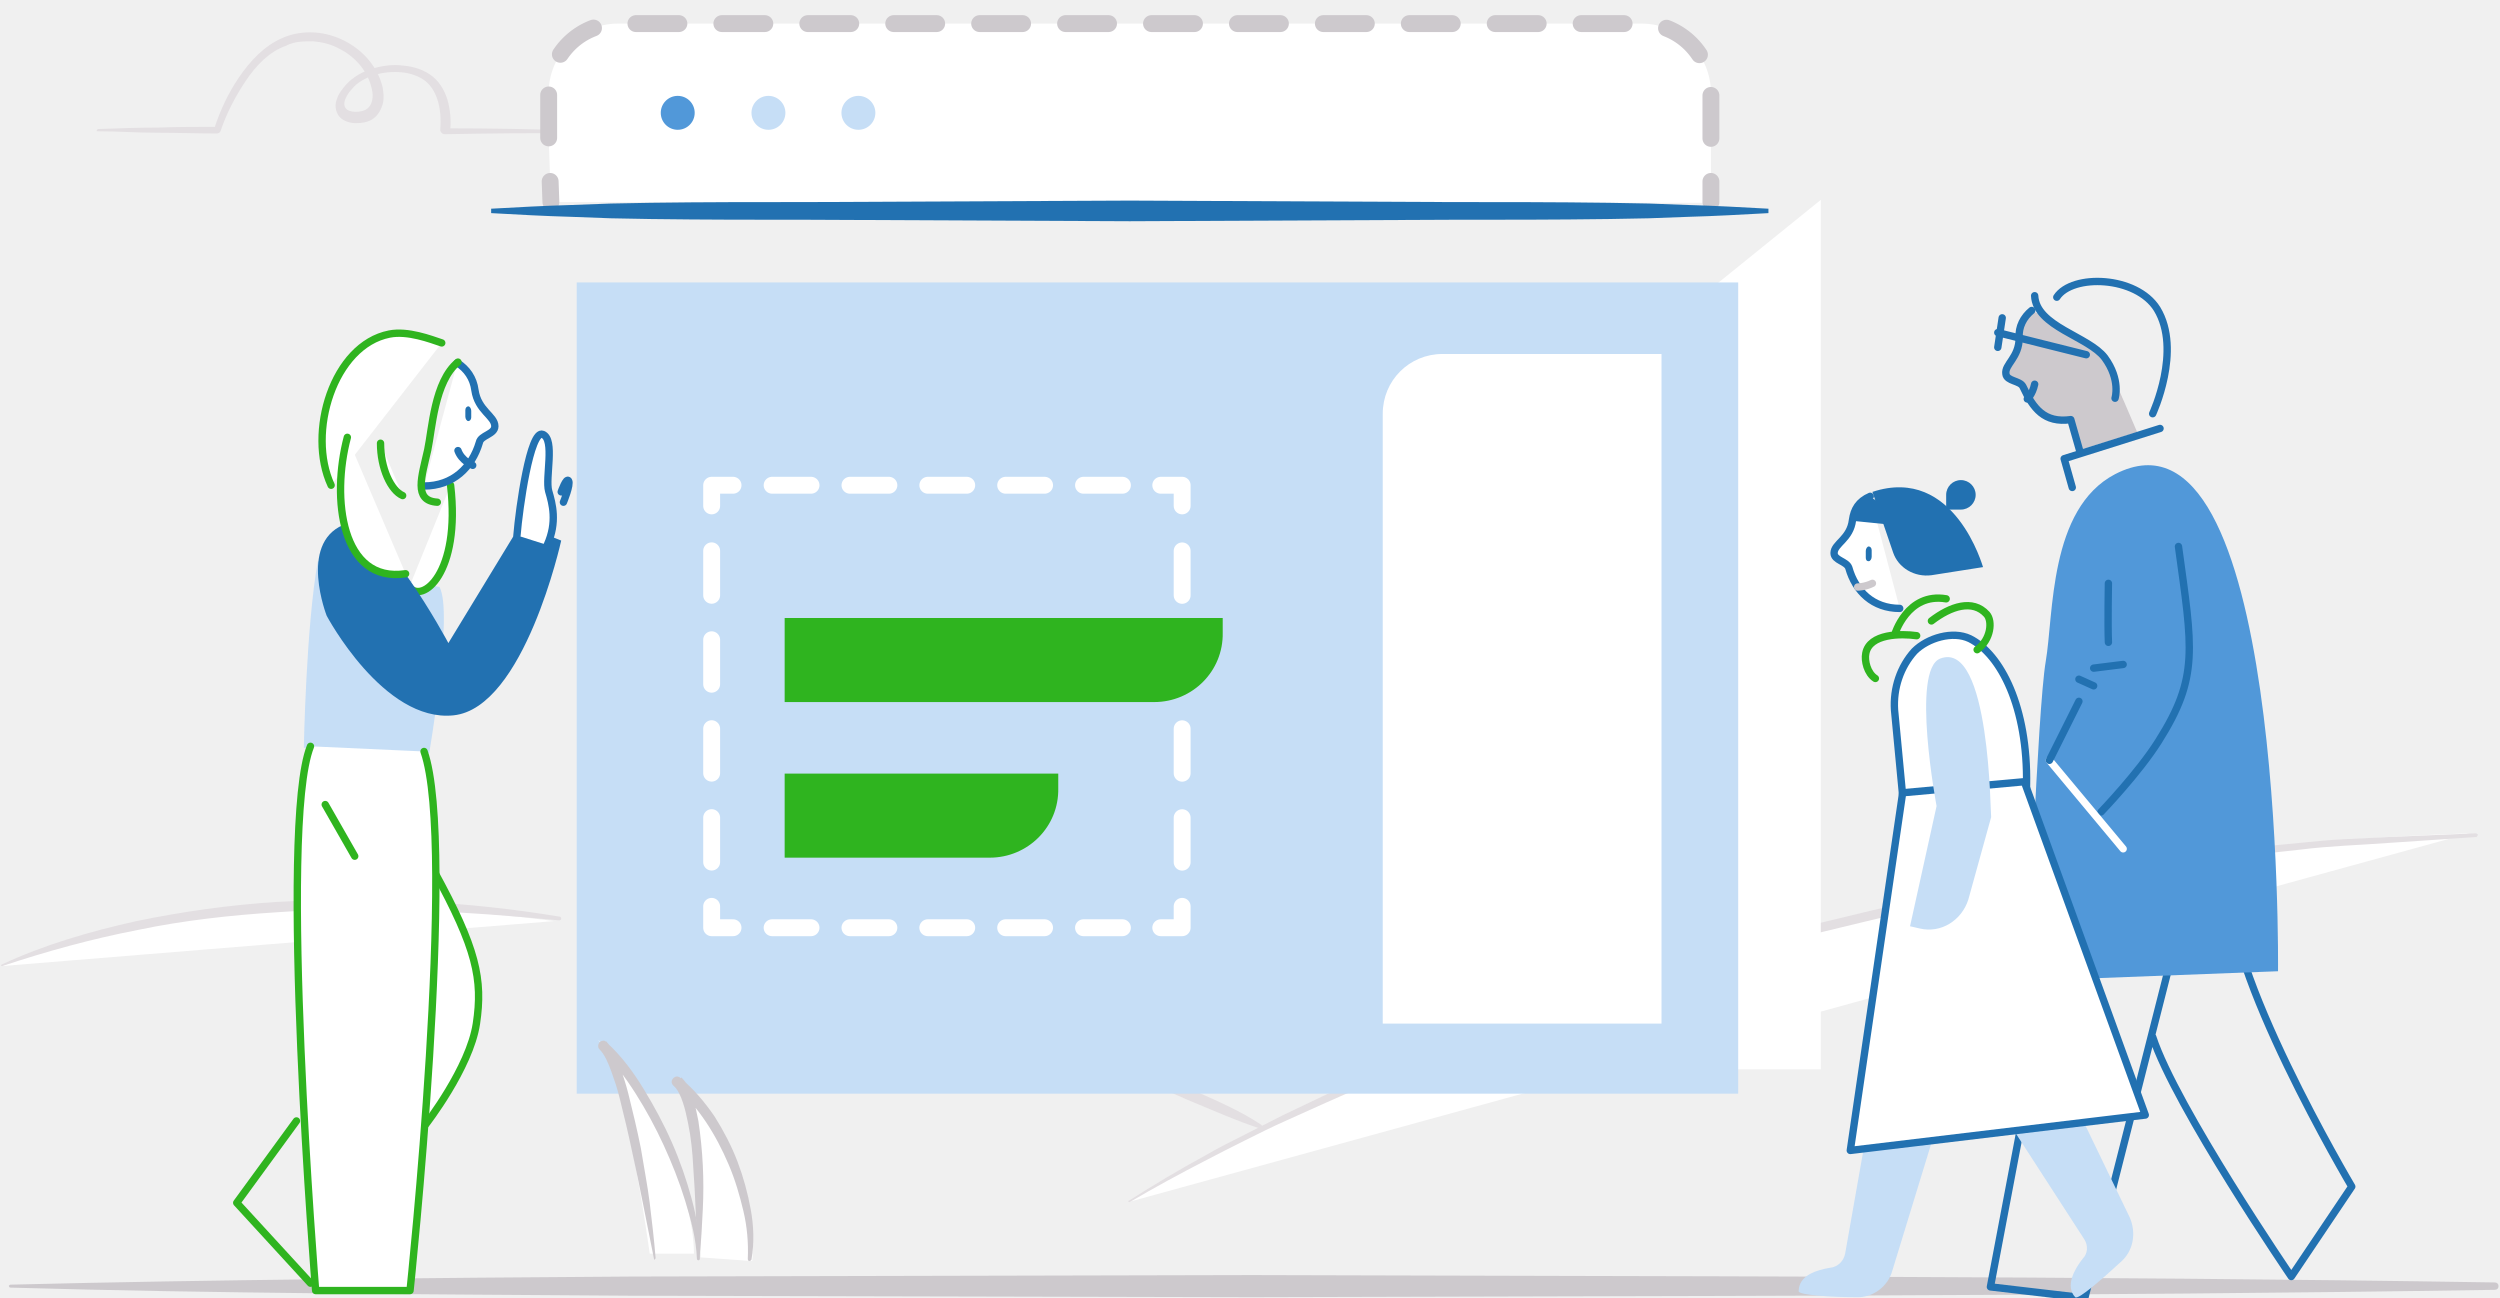
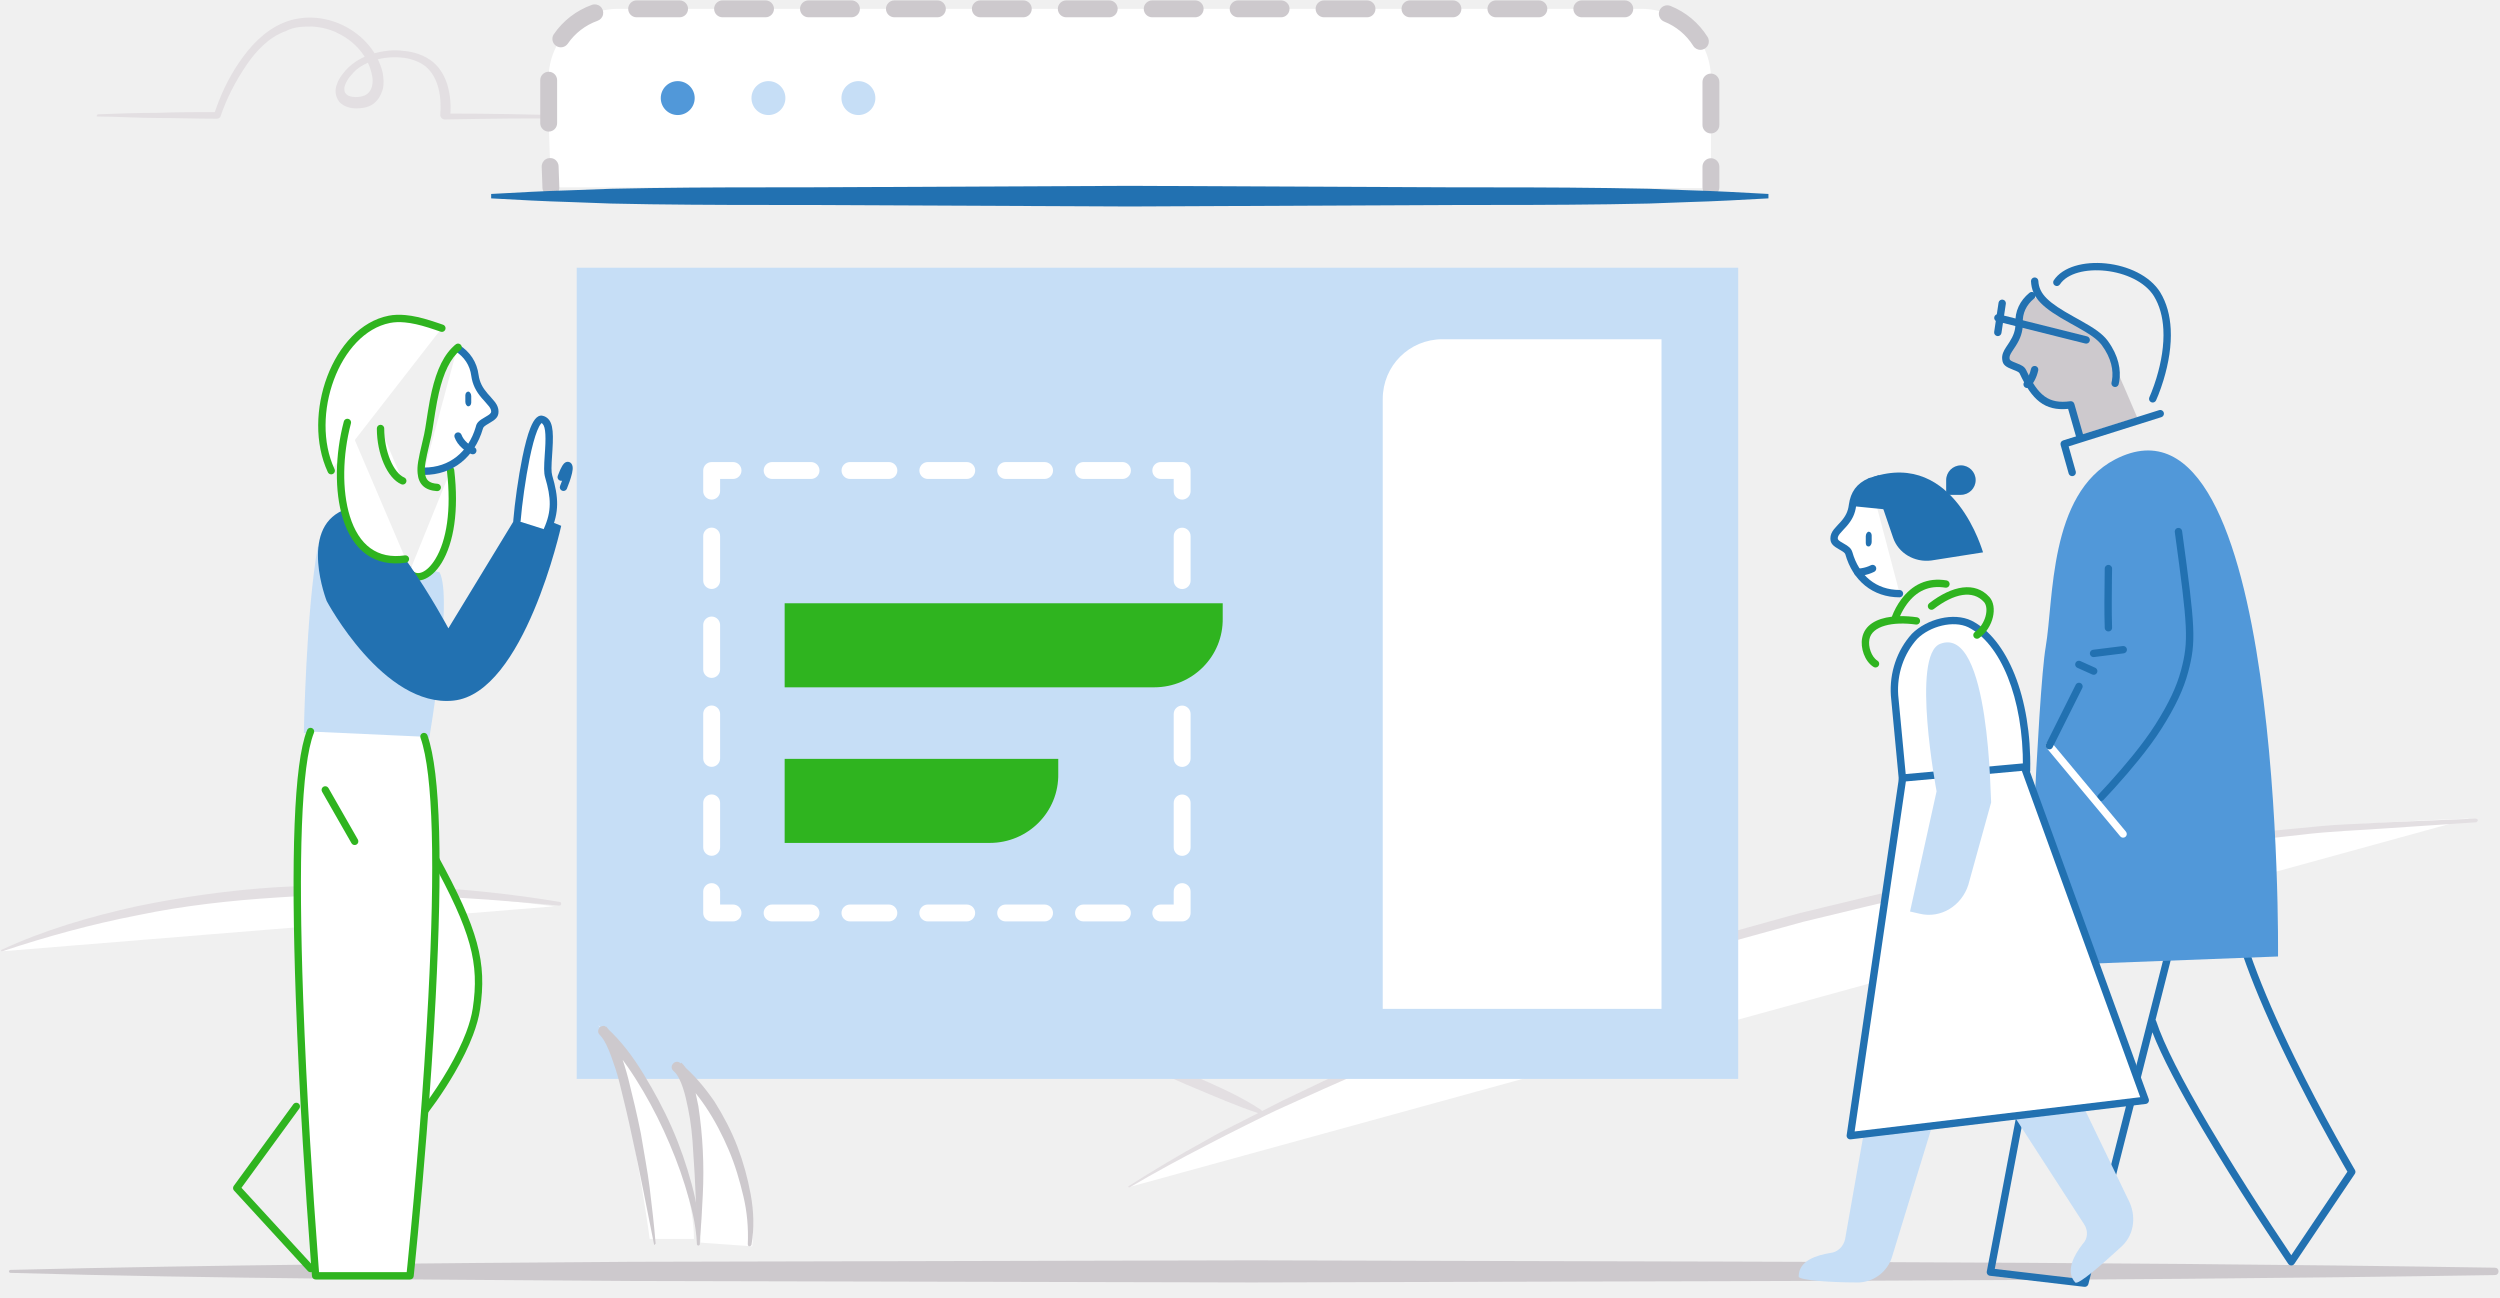
- <svg xmlns="http://www.w3.org/2000/svg" viewBox="0 0 339 176" enable-background="new 0 0 339 176">
-   <style>.c1{fill:#2271B1;}.c2{fill:#5198D9;}.c3{fill:#C6DEF6;}.c4{fill:#EFF3F7;}.c5{fill:#2FB41F;}.c6{fill:#64CA43;}.c7{fill:#CDC9CD;}.c8{fill:#E3DFE2;}.c9{fill:#FFF;}.c10{fill:none;}.c0{#000;}.s1{stroke-width:.999;stroke-linecap:round;stroke-linejoin:round;}.s2{stroke-width:2.29;stroke-linecap:round;stroke-linejoin:round;}.s3{stroke-dasharray:5.826,5.826;}.s4{stroke-dasharray:5.278,5.278;}.s5{stroke-dasharray:6.03,6.03;}.sc1{stroke:#2FB41F;}.sc2{stroke:#2271B1;}.sc3{stroke:#FFF;}.sc4{stroke:#CDC9CD;}</style>
-   <path class="c8" d="M13.3 17.5c2.7-.1 5.4-.2 8.1-.2 2.7-.1 5.4-.1 8.1-.1l-.5.4c.8-2.5 1.9-4.9 3.4-7.1 1.5-2.2 3.4-4.3 6-5.4 5.5-2.3 12.2 1.2 13.5 6.8.1.7.2 1.4 0 2.2-.2.7-.6 1.5-1.3 2-.7.5-1.6.6-2.3.6-.7 0-1.7-.2-2.3-.9-.6-.8-.6-1.7-.3-2.4.2-.7.7-1.3 1.2-1.9 1-1.1 2.3-1.8 3.6-2.2 1.4-.4 2.8-.6 4.2-.4 1.4.1 2.9.6 4 1.5s1.8 2.3 2.1 3.6c.3 1.3.4 2.7.2 4l-.5-.6c5.8 0 11.7.1 17.5.3.1 0 .2.1.2.2s-.1.2-.2.2c-6-.1-11.8 0-17.7.1-.3 0-.5-.2-.6-.5v-.1c.2-2.4-.2-5.1-2-6.6-.9-.7-2.1-1.1-3.3-1.2-1.2-.1-2.5 0-3.7.4-1.2.4-2.3 1-3 1.9-.4.4-.7.9-.9 1.4-.2.5-.1 1 .1 1.2.4.6 2.1.6 2.8.1.8-.5 1-1.7.7-2.8-.5-2.3-2.2-4.3-4.4-5.4-1.1-.6-2.3-.9-3.6-1-1.2 0-2.5 0-3.6.6-2.3.8-4.1 2.7-5.5 4.8-1.4 2.1-2.6 4.4-3.4 6.8-.1.2-.3.3-.5.3-2.7 0-5.4-.1-8.1-.1-2.7 0-5.4-.2-8.1-.2-.1 0-.1-.1-.1-.1.1-.1.1-.2.2-.2" />
-   <path class="c9" d="M153 163s71-46.3 181.8-50M153 145c10.6 4 17 7 17 7" />
-   <path class="c8" d="M153.1 162.8c3.3-2.1 6.8-4.2 10.3-6.1 1.7-1 3.5-1.9 5.3-2.8 1.8-.9 3.5-1.8 5.3-2.7 3.6-1.7 7.2-3.5 10.8-5 3.6-1.6 7.3-3.2 11-4.7l5.6-2.2c1.8-.7 3.7-1.4 5.6-2 3.8-1.3 7.5-2.8 11.3-3.9l11.4-3.6 11.5-3.2 2.9-.8 2.9-.7 5.8-1.4c3.9-.9 7.7-1.9 11.7-2.6l11.7-2.3c3.9-.7 7.9-1.2 11.8-1.8 7.9-1.3 15.8-1.9 23.8-2.7 2-.2 4-.4 6-.5l6-.3 11.9-.5c.1 0 .3.1.3.2s-.1.2-.2.3l-11.9.8c-4 .3-7.9.4-11.9.9-7.9.9-15.8 1.6-23.7 3-3.9.6-7.9 1.1-11.8 1.8l-11.7 2.3c-3.9.7-7.8 1.7-11.6 2.6l-5.8 1.4-2.9.7-2.9.8L230 131c-3.8 1.1-7.6 2.4-11.4 3.6-3.8 1.1-7.5 2.6-11.3 3.9-1.9.7-3.8 1.3-5.6 2l-5.5 2.2c-1.8.7-3.7 1.4-5.5 2.2l-5.5 2.3c-3.7 1.5-7.3 3.2-10.9 4.8-1.8.8-3.6 1.7-5.4 2.6-1.8.9-3.6 1.8-5.3 2.7-3.5 1.8-7 3.7-10.4 5.7h-.2c0-.1 0-.2.1-.2" />
-   <path class="c8" d="M153.2 145c1.6.3 3.1.8 4.7 1.3l4.5 1.8c2.9 1.3 5.9 2.6 8.6 4.4.1.1.2.2.1.4-.1.1-.2.1-.3.1-3.1-1-6-2.3-8.9-3.5-1.5-.6-2.9-1.3-4.4-1.9-1.5-.7-2.9-1.4-4.3-2.3-.1 0-.1-.1 0-.2-.1-.1-.1-.1 0-.1" />
-   <path class="c9" d="M.2 131c23-8.9 49.7-9.4 74.9-6.1" />
-   <path class="c8" d="M.2 130.8c5.8-2.7 12-4.5 18.3-5.9 6.3-1.3 12.7-2.2 19.1-2.6 12.8-.7 25.7-.1 38.3 2 .1 0 .2.1.2.3 0 .1-.1.2-.3.2-12.7-1.2-25.5-2-38.2-1.1-6.3.4-12.7 1.1-18.9 2.4-6.2 1.2-12.4 2.9-18.4 4.9-.1 0-.1 0-.2-.1.1 0 .1-.1.1-.1" />
-   <path class="c9" d="M77.3 147l-.2-125.9M246.9 27.1V145H101.1" />
-   <path class="c7" d="M1.4 174.2c28.1-.7 56.2-.9 84.2-1.1l84.2-.2c56.2.2 112.3.1 168.5 1 .3 0 .5.2.5.5s-.2.5-.5.5c-56.2.9-112.3.8-168.5 1l-84.2-.2c-28.1-.2-56.2-.3-84.2-1.1-.1 0-.2-.1-.2-.3 0 .1.1-.1.2-.1" />
-   <path class="c7" d="M281.8 61.1l-1.2-4.2c-3.6.5-5.1-1.4-6.4-4.5-.4-.9-2.1-.7-2.3-1.7-.2-1.3 1.9-2.2 1.8-4.9 0-1.5.3-3.4 1.7-3.7 0 0 6.8 2.8 10.2 6.3 1.5 4.1 2.4 6 2.4 6l1.8 4.2-8 2.5z" />
-   <path class="c9" d="M58.9 118.2c5.7 10.4 6.6 14.6 5.7 20.6-.9 6-6.9 13.7-6.9 13.7" />
-   <path class="s1 sc1 c10" d="M58.9 118.2c5.7 10.4 6.6 14.6 5.7 20.6-.9 6-6.9 13.7-6.9 13.7" />
-   <path class="c3" d="M43.1 76.1c-1.6 8.8-1.9 25.3-1.9 25.3l17 .7s3.3-19 1.4-22.5" />
-   <path class="c9" d="M61.1 65.8c1.4 12-3.9 16.1-5.6 13.8" />
-   <path class="s1 sc1 c10" d="M61.1 65.8c1.4 12-3.9 16.1-5.6 13.8" />
-   <path class="c9" d="M62 49.2c1.3.8 2.2 2.1 2.4 3.7.4 2.8 2.7 3.5 2.7 4.9 0 1.1-1.9 1.2-2.1 2.2-1 3.4-3.6 5.9-7.5 5.9" />
-   <path class="s1 sc2 c10" d="M62 49.2c1.3.8 2.2 2.1 2.4 3.7.4 2.8 2.7 3.5 2.7 4.9 0 1.1-1.9 1.2-2.1 2.2-1 3.4-3.6 5.9-7.5 5.9m4.6-4.8c.5 1.4 2 2 2 2" />
-   <path class="c1" d="M63.5 57.1c-.2 0-.4-.3-.4-.6v-.9c0-.3.2-.5.4-.5s.4.3.4.6v.9c0 .3-.2.5-.4.5m-17 14.1c4.7-2 14.3 16 14.3 16l9.8-16.1 5.5 2.2S71.1 96 61.5 97C52 98 44.3 83.5 44.3 83.5s-3.8-9.7 2.2-12.3" />
-   <path class="c9" d="M42.1 101.2c-4.4 11 .7 73.8.7 73.8h12.8s6.4-60.3 1.9-73.1" />
-   <path class="s1 sc1 c10" d="M42.1 101.2c-4.4 11 .7 73.8.7 73.8h12.8s6.4-60.3 1.9-73.1m4.6-52.8c-3.2 2.6-3.5 9.1-4.1 11.9-.8 3.6-2 6.9 1.3 7.1" />
-   <path class="c9" d="M44.9 65.8c-3.3-7.1.3-19 7.9-20.5 2.5-.5 5.6.7 7.1 1.2" />
-   <path class="s1 sc1 c10" d="M44.9 65.8c-3.3-7.1.3-19 7.9-20.5 2.5-.5 5.6.7 7.1 1.2M40.2 152l-8.1 11.1 10 10.9" />
-   <path class="c9" d="M70.1 72.6c.3-3.7 1.8-14.4 3.5-13.7 1.7.7.3 5.9.8 7.7.5 1.7 1.2 4.2-.2 7.3" />
-   <path class="s1 sc2 c10" d="M70.1 72.6c.3-3.7 1.8-14.4 3.5-13.7 1.7.7.3 5.9.8 7.7.5 1.7 1.2 4.2-.2 7.3m1.9-7.2s.7-2 1-1.5c.3.5-.7 2.9-.7 2.9" />
-   <path class="c9" d="M51.6 60.1c0 3.4 1.4 6.4 3 7.1" />
-   <path class="s1 sc1 c10" d="M51.6 60.1c0 3.4 1.4 6.4 3 7.1m-10.5 41.9l4 7" />
-   <path class="c9" d="M47.1 59.3c-2.2 8.3-.8 19.8 7.9 18.5" />
-   <path class="s1 sc1 c10" d="M47.1 59.3c-2.2 8.3-.8 19.8 7.9 18.5" />
-   <path class="c9" d="M256.9 96.3l1.1 11.6s6.4 16.4 1.1 10.2c7.1 8.3 15.6-2 15.7-11.6.2-10.6-3.5-17.8-7.7-19.9-2.3-1.1-5.7-.1-7.5 1.7-1.9 2.1-2.9 5-2.7 8" />
-   <path class="s1 sc2 c10" d="M256.9 96.3l1.1 11.6s6.4 16.4 1.1 10.2c7.1 8.3 15.6-2 15.7-11.6.2-10.6-3.5-17.8-7.7-19.9-2.3-1.1-5.7-.1-7.5 1.7-1.9 2.1-2.9 5-2.7 8z" />
-   <path class="s1 sc1 c10" d="M263.9 81.2c-5.3-.9-7 4.9-7 4.9m3 .1c-2.1-.3-6.4-.3-6.9 2.4-.2 1 .2 2.7 1.3 3.4m7.6-7.8c2.6-2 5.6-3 7.5-.9.8.9.6 3.4-1.3 4.8" />
-   <path class="s1 sc2 c10" d="M302.6 120.1c-1.6 10.6 16.3 40.8 16.3 40.8l-8.2 12.2s-15.7-23-18.8-32.5m-14.3-6.7l-7.7 40.6 12.8 1.5 12.2-48" />
-   <path class="c2" d="M286.8 64.3c-9 4.7-8.3 19-9.4 25.4-1.1 6.4-2.5 43.3-2.5 43.3l34-1.3s.9-79.3-22.1-67.4" />
-   <path class="c3" d="M256.2 136l-6 34c-.2 1-1 1.8-2 1.9-1.8.3-4.3 1-4.3 3.2 0 .5 4.4.8 7.8.8 2.2.1 4.3-1.4 4.9-3.6l10.2-33.3" />
-   <g transform="translate(264 133)">
-     <mask maskUnits="userSpaceOnUse" x=".1" y="1.2" width="25.3" height="41.8" id="b_2_">
-       <g>
-         <path class="c10" d="M.1 1.2h25.3V43H.1V1.2z" />
+ <svg xmlns="http://www.w3.org/2000/svg" viewBox="0 0 339 176">
+   <g fill-rule="nonzero" fill="none">
+     <path d="M13.3 15.5c2.7-.1 5.4-.2 8.1-.2 2.7-.1 5.4-.1 8.1-.1l-.5.4c.8-2.5 1.9-4.9 3.4-7.1 1.5-2.2 3.4-4.3 6-5.4C43.9.8 50.6 4.3 51.9 9.9c.1.7.2 1.4 0 2.2-.2.7-.6 1.5-1.3 2-.7.5-1.6.6-2.3.6-.7 0-1.7-.2-2.3-.9-.6-.8-.6-1.7-.3-2.4.2-.7.7-1.3 1.2-1.9 1-1.1 2.3-1.8 3.6-2.2 1.4-.4 2.8-.6 4.2-.4 1.4.1 2.9.6 4 1.5s1.8 2.3 2.1 3.6c.3 1.3.4 2.7.2 4l-.5-.6c5.8 0 11.7.1 17.5.3.1 0 .2.1.2.2s-.1.2-.2.2c-6-.1-11.8 0-17.7.1-.3 0-.5-.2-.6-.5v-.1c.2-2.4-.2-5.1-2-6.6-.9-.7-2.1-1.1-3.3-1.2-1.2-.1-2.5 0-3.7.4-1.2.4-2.3 1-3 1.9-.4.4-.7.9-.9 1.4-.2.5-.1 1 .1 1.2.4.6 2.1.6 2.8.1.8-.5 1-1.7.7-2.8-.5-2.3-2.2-4.3-4.4-5.4-1.1-.6-2.3-.9-3.6-1-1.2 0-2.5 0-3.6.6-2.3.8-4.1 2.7-5.5 4.8-1.4 2.1-2.6 4.4-3.4 6.8-.1.2-.3.3-.5.3-2.7 0-5.4-.1-8.1-.1-2.7 0-5.4-.2-8.1-.2-.1 0-.1-.1-.1-.1.1-.1.1-.2.2-.2" fill="#E3DFE2" />
+     <path d="M153 161s71-46.3 181.8-50M153 143c10.6 4 17 7 17 7" fill="#FFF" />
+     <path d="M153.1 160.8c3.3-2.1 6.8-4.2 10.3-6.1 1.7-1 3.5-1.9 5.3-2.8 1.8-.9 3.5-1.8 5.3-2.7 3.6-1.7 7.2-3.5 10.8-5 3.6-1.6 7.3-3.2 11-4.7l5.6-2.2c1.8-.7 3.7-1.4 5.6-2 3.8-1.3 7.5-2.8 11.3-3.9l11.4-3.6 11.5-3.2 2.9-.8 2.9-.7 5.8-1.4c3.9-.9 7.7-1.9 11.7-2.6l11.7-2.3c3.9-.7 7.9-1.2 11.8-1.8 7.9-1.3 15.8-1.9 23.8-2.7 2-.2 4-.4 6-.5l6-.3 11.9-.5c.1 0 .3.1.3.2s-.1.2-.2.3l-11.9.8c-4 .3-7.9.4-11.9.9-7.9.9-15.8 1.6-23.7 3-3.9.6-7.9 1.1-11.8 1.8l-11.7 2.3c-3.9.7-7.8 1.7-11.6 2.6l-5.8 1.4-2.9.7-2.9.8L230 129c-3.8 1.1-7.6 2.4-11.4 3.6-3.8 1.1-7.5 2.6-11.3 3.9-1.9.7-3.8 1.3-5.6 2l-5.5 2.2c-1.8.7-3.7 1.4-5.5 2.2l-5.5 2.3c-3.7 1.5-7.3 3.2-10.9 4.8-1.8.8-3.6 1.7-5.4 2.6-1.8.9-3.6 1.8-5.3 2.7-3.5 1.8-7 3.7-10.4 5.7h-.2c0-.1 0-.2.1-.2" fill="#E3DFE2" />
+     <path d="M153.2 143c1.6.3 3.1.8 4.7 1.3l4.5 1.8c2.9 1.3 5.9 2.6 8.6 4.4.1.1.2.2.1.4-.1.1-.2.1-.3.1-3.1-1-6-2.3-8.9-3.5-1.5-.6-2.9-1.3-4.4-1.9-1.5-.7-2.9-1.4-4.3-2.3-.1 0-.1-.1 0-.2-.1-.1-.1-.1 0-.1" fill="#E3DFE2" />
+     <path d="M.2 129c23-8.9 49.7-9.4 74.9-6.1" fill="#FFF" />
+     <path d="M.2 128.8c5.8-2.7 12-4.5 18.3-5.9 6.3-1.3 12.7-2.2 19.1-2.6 12.8-.7 25.7-.1 38.3 2 .1 0 .2.1.2.3 0 .1-.1.2-.3.2-12.7-1.2-25.5-2-38.2-1.1-6.3.4-12.7 1.1-18.9 2.4-6.2 1.2-12.4 2.9-18.4 4.9-.1 0-.1 0-.2-.1.1 0 .1-.1.1-.1" fill="#E3DFE2" />
+     <path d="M1.4 172.2c28.1-.7 56.2-.9 84.2-1.1l84.2-.2c56.2.2 112.3.1 168.5 1 .3 0 .5.2.5.5s-.2.5-.5.5c-56.2.9-112.3.8-168.5 1l-84.2-.2c-28.1-.2-56.2-.3-84.2-1.1-.1 0-.2-.1-.2-.3 0 .1.1-.1.2-.1M281.8 59.1l-1.2-4.2c-3.6.5-5.1-1.4-6.4-4.5-.4-.9-2.1-.7-2.3-1.7-.2-1.3 1.9-2.2 1.8-4.9 0-1.5.3-3.4 1.7-3.7 0 0 6.8 2.8 10.2 6.3 1.5 4.1 2.4 6 2.4 6l1.8 4.2-8 2.5z" fill="#CDC9CD" />
+     <path d="M58.9 116.2c5.7 10.4 6.6 14.6 5.7 20.6-.9 6-6.9 13.7-6.9 13.7" fill="#FFF" />
+     <path d="M58.462 116.44c5.44 9.927 6.564 14.15 5.644 20.286-.15.998-.454 2.091-.896 3.264-.597 1.58-1.428 3.262-2.436 4.994a53.076 53.076 0 0 1-3.174 4.82c-.141.19-.242.322-.294.389a.5.5 0 1 0 .788.614 48.59 48.59 0 0 0 1.11-1.522 54.063 54.063 0 0 0 2.434-3.799c1.033-1.776 1.888-3.507 2.506-5.143.466-1.235.789-2.395.95-3.469.958-6.387-.22-10.813-5.756-20.914a.5.5 0 1 0-.876.48z" fill="#2FB41F" />
+     <path d="M43.1 74.1c-1.6 8.8-1.9 25.3-1.9 25.3l17 .7s3.3-19 1.4-22.5" fill="#C6DEF6" />
+     <path d="M61.1 63.8c1.4 12-3.9 16.1-5.6 13.8" fill="#FFF" />
+     <path d="M60.604 63.858c.619 5.303-.046 9.445-1.568 11.945-1.145 1.88-2.504 2.352-3.134 1.5a.5.5 0 1 0-.804.594c1.164 1.574 3.333.82 4.791-1.575 1.65-2.71 2.35-7.072 1.707-12.58a.5.5 0 1 0-.992.116z" fill="#2FB41F" />
+     <path d="M62 47.2c1.3.8 2.2 2.1 2.4 3.7.4 2.8 2.7 3.5 2.7 4.9 0 1.1-1.9 1.2-2.1 2.2-1 3.4-3.6 5.9-7.5 5.9" fill="#FFF" />
+     <path d="M61.738 47.625c1.208.744 1.99 1.929 2.166 3.337.173 1.209.641 2.102 1.437 3.033.021.025.832.92.989 1.136.188.26.27.464.27.669 0 .227-.17.388-.802.75l-.005.002c-.84.481-1.164.755-1.283 1.35-.995 3.377-3.546 5.498-7.01 5.498a.5.5 0 0 0 0 1c3.93 0 6.854-2.432 7.98-6.26.048-.235.232-.39.81-.721.951-.545 1.31-.881 1.31-1.619 0-.443-.16-.839-.461-1.256-.195-.268-1.05-1.212-1.039-1.199-.682-.798-1.064-1.526-1.206-2.516-.213-1.704-1.17-3.154-2.632-4.054a.5.5 0 0 0-.524.85z" fill="#2271B1" />
+     <path d="M61.63 59.268c.21.59.58 1.094 1.06 1.516.454.4.906.652 1.224.78a.5.5 0 1 0 .372-.928 3.83 3.83 0 0 1-.936-.602c-.36-.317-.63-.685-.78-1.102a.5.5 0 0 0-.94.336zM63.5 55.1c-.2 0-.4-.3-.4-.6v-.9c0-.3.2-.5.4-.5s.4.3.4.6v.9c0 .3-.2.5-.4.5M46.5 69.2c4.7-2 14.3 16 14.3 16l9.8-16.1 5.5 2.2S71.1 94 61.5 95C52 96 44.3 81.5 44.3 81.5s-3.8-9.7 2.2-12.3" fill="#2271B1" />
+     <path d="M42.1 99.2c-4.4 11 .7 73.8.7 73.8h12.8s6.4-60.3 1.9-73.1" fill="#FFF" />
+     <path d="M43.261 172.5l-.07-.899a1020.486 1020.486 0 0 1-1.137-16.735 807.3 807.3 0 0 1-.947-19.6c-.653-18.667-.269-31.567 1.457-35.88a.5.5 0 1 0-.928-.372c-1.802 4.507-2.188 17.426-1.527 36.286a808.28 808.28 0 0 0 .948 19.626 1021.477 1021.477 0 0 0 1.138 16.752c.03.386.056.724.08 1.012l.027.35a.5.5 0 0 0 .498.46h12.8a.5.5 0 0 0 .497-.447 182.404 182.404 0 0 0 .15-1.465c.12-1.184.254-2.54.398-4.048.41-4.307.821-8.964 1.205-13.8.506-6.385.925-12.596 1.228-18.45.926-17.869.689-30.448-1.107-35.556a.5.5 0 1 0-.942.332c1.733 4.93 1.969 17.464 1.052 35.173a679.804 679.804 0 0 1-1.227 18.422 871.613 871.613 0 0 1-1.6 17.827l-.104 1.012H43.261zM61.785 46.712c-1.564 1.271-2.558 3.39-3.24 6.332-.189.817-.348 1.664-.513 2.688-.059.363-.3 1.935-.361 2.307-.057.34-.108.618-.16.856a68.2 68.2 0 0 1-.198.865c-.636 2.694-.767 3.411-.685 4.415.12 1.476.977 2.323 2.642 2.424a.5.5 0 0 0 .06-.998c-1.166-.07-1.626-.525-1.706-1.507-.07-.85.058-1.549.66-4.105.083-.35.145-.618.204-.88.055-.26.109-.551.168-.906.064-.38.305-1.956.362-2.311.162-1.004.317-1.83.5-2.623.637-2.744 1.546-4.684 2.897-5.781a.5.5 0 1 0-.63-.776z" fill="#2FB41F" />
+     <path d="M44.9 63.8c-3.3-7.1.3-19 7.9-20.5 2.5-.5 5.6.7 7.1 1.2" fill="#FFF" />
+     <path d="M45.353 63.59c-3.352-7.212.632-18.436 7.544-19.8.594-.119 1.26-.14 1.991-.071.977.091 2.012.33 3.196.701.284.09.563.181.904.297-.024-.008.604.207.754.257a.5.5 0 1 0 .316-.948c-.145-.048-.769-.262-.749-.255a39.382 39.382 0 0 0-.926-.304c-1.245-.39-2.343-.644-3.402-.743-.822-.077-1.583-.053-2.279.086-7.616 1.503-11.857 13.451-8.255 21.2a.5.5 0 1 0 .906-.42zM40.603 150.294a.5.5 0 0 0-.806-.588l-8.1 11.1a.5.5 0 0 0 .035.632l10 10.9a.5.5 0 1 0 .736-.676l-9.723-10.598 7.858-10.77z" fill="#2FB41F" />
+     <path d="M70.1 70.6c.3-3.7 1.8-14.4 3.5-13.7 1.7.7.3 5.9.8 7.7.5 1.7 1.2 4.2-.2 7.3" fill="#FFF" />
+     <path d="M73.35 57.465c-.155.176-.329.497-.508.945-.348.871-.696 2.17-1.028 3.79-.546 2.666-1.034 6.188-1.216 8.44a.5.5 0 0 1-.996-.08c.186-2.291.679-5.853 1.234-8.56.343-1.674.704-3.023 1.078-3.96.509-1.274 1.083-1.928 1.876-1.602 1.136.468 1.303 1.759 1.12 4.61l-.033.495c-.122 1.778-.131 2.435.002 2.916.877 2.981.98 4.983-.224 7.647a.5.5 0 0 1-.91-.412c1.082-2.397.992-4.18.174-6.96-.181-.651-.171-1.324-.039-3.26l.033-.49c.147-2.297.005-3.408-.5-3.62.018.007.015.012-.064.101zm2.585 7.706a.5.5 0 0 1-.306-.636 10.451 10.451 0 0 1 .335-.832 4.94 4.94 0 0 1 .278-.535c.123-.2.243-.346.393-.441a.621.621 0 0 1 .893.216c.226.375.146.932-.115 1.805-.048.162-.103.332-.162.506a18.956 18.956 0 0 1-.39 1.038.5.5 0 0 1-.922-.384 18.665 18.665 0 0 0 .277-.722.497.497 0 0 1-.281-.015z" fill="#2271B1" />
+     <path d="M51.6 58.1c0 3.4 1.4 6.4 3 7.1" fill="#FFF" />
+     <path d="M51.1 58.1c0 3.47 1.424 6.737 3.3 7.558a.5.5 0 1 0 .4-.916c-1.439-.63-2.7-3.526-2.7-6.642a.5.5 0 0 0-1 0zM43.666 107.348l4 7a.5.5 0 0 0 .868-.496l-4-7a.5.5 0 0 0-.868.496z" fill="#2FB41F" />
+     <path d="M47.1 57.3c-2.2 8.3-.8 19.8 7.9 18.5" fill="#FFF" />
+     <path d="M46.617 57.172c-1.18 4.45-1.274 9.44-.132 13.126 1.35 4.356 4.29 6.638 8.589 5.996a.5.5 0 0 0-.148-.988c-3.764.562-6.271-1.384-7.486-5.304-1.083-3.492-.992-8.293.143-12.574a.5.5 0 1 0-.966-.256z" fill="#2FB41F" />
+     <path d="M258 105.9l16.8-1.4c.2-10.6-3.5-17.8-7.7-19.9-2.3-1.1-5.7-.1-7.5 1.7-1.9 2.1-2.9 5-2.7 8l1.1 11.6z" fill="#FFF" />
+     <path d="M258.041 106.398l16.8-1.4a.5.5 0 0 0 .458-.489c.19-10.009-3.148-17.942-7.976-20.356-2.404-1.15-6.03-.252-8.076 1.794-2.022 2.233-3.053 5.272-2.845 8.386l1.1 11.614a.5.5 0 0 0 .54.45zm-.644-12.145c-.188-2.833.753-5.605 2.573-7.618 1.747-1.746 4.929-2.534 6.914-1.584 4.346 2.172 7.5 9.541 7.423 18.989l-15.856 1.321-1.054-11.108z" fill="#2271B1" />
+     <g fill="#2FB41F">
+       <path d="M259.97 83.706a.5.5 0 0 1-.14.988c-3.14-.448-6 .164-6.34 2.004-.194.968.273 2.368 1.078 2.88a.5.5 0 1 1-.536.843c-1.184-.753-1.79-2.574-1.523-3.912.322-1.741 1.918-2.639 4.027-2.888a9.547 9.547 0 0 1 1.25-2.315c1.476-2 3.532-3.051 6.198-2.598a.5.5 0 0 1-.168.984c-2.255-.382-3.957.488-5.226 2.207a8.56 8.56 0 0 0-.947 1.65c.743-.012 1.528.042 2.328.157z" />
+       <path d="M262.205 82.596a.5.5 0 0 1-.61-.792c3.17-2.437 6.229-2.99 8.178-.836 1.14 1.282.559 4.108-1.377 5.534a.5.5 0 1 1-.592-.804c1.495-1.102 1.938-3.261 1.226-4.063-1.498-1.655-4.017-1.2-6.825.96z" />
+     </g>
+     <path d="M283.184 174.123a.5.5 0 0 1-.542.373l-12.8-1.5a.5.5 0 0 1-.433-.59l7.7-40.6a.5.5 0 1 1 .982.187l-7.6 40.073 11.833 1.387 12.092-47.576a.5.5 0 0 1 .968.246l-3.092 12.167a.498.498 0 0 1 .083.155c1.026 3.144 3.526 8.019 7.134 14.136a260.946 260.946 0 0 0 1.954 3.255 375.045 375.045 0 0 0 6.635 10.46 389.716 389.716 0 0 0 2.6 3.911l7.612-11.325a117.881 117.881 0 0 1-.548-.945 232.947 232.947 0 0 1-1.862-3.3 243.363 243.363 0 0 1-5.65-10.811 169.19 169.19 0 0 1-3.216-6.94c-3.677-8.463-5.515-14.973-4.928-18.86a.5.5 0 1 1 .988.149c-.549 3.635 1.255 10.023 4.857 18.314.96 2.21 2.032 4.518 3.197 6.898a242.38 242.38 0 0 0 5.626 10.765 231.951 231.951 0 0 0 2.373 4.182l.183.311a.5.5 0 0 1-.015.534l-8.2 12.2a.5.5 0 0 1-.828.003l-.218-.322a390.743 390.743 0 0 1-2.807-4.216 376.021 376.021 0 0 1-6.652-10.488 261.935 261.935 0 0 1-1.961-3.268c-3.211-5.443-5.553-9.912-6.786-13.11l-8.679 34.145z" fill="#2271B1" />
+     <path d="M286.8 62.3c-9 4.7-8.3 19-9.4 25.4-1.1 6.4-2.5 43.3-2.5 43.3l34-1.3s.9-79.3-22.1-67.4" fill="#5198D9" />
+     <path d="M256.2 134l-6 34c-.2 1-1 1.8-2 1.9-1.8.3-4.3 1-4.3 3.2 0 .5 4.4.8 7.8.8 2.2.1 4.3-1.4 4.9-3.6l10.2-33.3" fill="#C6DEF6" />
+     <path d="M264.1 137.4l18.5 28.6c.6.9.5 2-.2 2.7-1.1 1.4-2.4 3.7-1 5.2.4.4 3.7-2.5 6.2-4.8 1.7-1.5 2.1-3.9 1.2-6l-14.9-30.9" fill="#C6DEF6" />
+     <path d="M257.506 105.428l-7.1 48.5a.5.5 0 0 0 .554.568l40-4.8a.5.5 0 0 0 .41-.666l-16.4-45.2a.5.5 0 0 0-.515-.327l-16.5 1.5a.5.5 0 0 0-.45.425z" fill="#2271B1" />
+     <path fill="#FFF" d="M274.162 104.532l16.054 44.247-38.727 4.647 6.948-47.464z" />
+     <path d="M263.1 87.3c-4 1.5-.5 20-.5 20l-3.6 16.3 1.3.3c2.9.7 5.7-1.1 6.6-3.9l3.1-11.2c-.1 0-.1-24.1-6.9-21.5" fill="#C6DEF6" />
+     <path d="M294.905 72.168a.5.5 0 1 1 .99-.136c1.794 13.127 1.923 14.973.817 19.117-.624 2.337-1.738 4.69-3.589 7.617a35.853 35.853 0 0 1-1.457 2.128 59.23 59.23 0 0 1-1.66 2.149 90.295 90.295 0 0 1-3.262 3.802 91.73 91.73 0 0 1-1.484 1.601.5.5 0 1 1-.72-.692 90.745 90.745 0 0 0 1.463-1.58c1.1-1.215 2.2-2.49 3.225-3.759a58.243 58.243 0 0 0 1.632-2.113 34.881 34.881 0 0 0 1.418-2.069c1.801-2.85 2.874-5.113 3.469-7.342 1.055-3.955.929-5.77-.842-18.723zM285.4 77.09a.5.5 0 0 1 1 .02 181.908 181.908 0 0 0-.023 1.515 279.589 279.589 0 0 0-.022 3.081 89.706 89.706 0 0 0 .044 3.374.5.5 0 1 1-.998.04 90.48 90.48 0 0 1-.045-3.415 280.551 280.551 0 0 1 .045-4.614zM283.962 89.096a.5.5 0 1 1-.124-.992l4-.5a.5.5 0 1 1 .124.992l-4 .5zM281.695 90.556a.5.5 0 1 1 .41-.912l2 .9a.5.5 0 1 1-.41.912l-2-.9z" fill="#2271B1" />
+     <path d="M277.516 101.42l10 12a.5.5 0 0 0 .768-.64l-10-12a.5.5 0 0 0-.768.64z" fill="#FFF" />
+     <path d="M281.453 92.877l-4 8a.5.5 0 1 0 .894.446l4-8a.5.5 0 1 0-.894-.446zM283.021 45.615l-12-3a.5.5 0 0 0-.242.97l12 3a.5.5 0 0 0 .242-.97z" fill="#2271B1" />
+     <path d="M271.006 41.026l-.6 4a.5.5 0 0 0 .988.148l.6-4a.5.5 0 0 0-.988-.148zM275.401 38.124c.11 2.309 1.591 3.636 5.326 5.706l.756.418c1.949 1.083 2.908 1.748 3.52 2.554 1.302 1.777 1.611 3.45 1.376 4.798a2.164 2.164 0 0 1-.055.248.5.5 0 0 0 .952.304c.024-.076.056-.204.087-.38.28-1.6-.08-3.55-1.56-5.567-.73-.963-1.762-1.678-3.835-2.83l-.756-.42c-3.425-1.897-4.727-3.063-4.813-4.879a.5.5 0 0 0-.998.048z" fill="#2271B1" />
+     <path d="M279.318 38.574c2.025-3.087 10.286-2.383 12.758 1.59.773 1.274 1.185 2.793 1.275 4.508.11 2.096-.259 4.359-.944 6.607a25.035 25.035 0 0 1-.664 1.906c-.134.34-.238.58-.296.704a.5.5 0 0 0 .906.422c.065-.141.177-.4.32-.759.235-.595.47-1.261.69-1.982.716-2.35 1.103-4.722.986-6.95-.098-1.87-.553-3.548-1.422-4.98-2.841-4.565-11.996-5.345-14.445-1.614a.5.5 0 0 0 .836.548zM293.05 56.576a.5.5 0 1 0-.3-.952l-13 4.1a.5.5 0 0 0-.33.612l1.1 3.9a.5.5 0 0 0 .96-.272l-.968-3.433 12.538-3.955zM275.412 49.995a4.23 4.23 0 0 1-.387 1.092c-.181.344-.354.551-.45.634a.5.5 0 1 0 .65.758c.187-.16.44-.464.684-.926.206-.391.37-.84.48-1.348a.5.5 0 0 0-.977-.21z" fill="#2271B1" />
+     <path d="M280.436 55.445l1.084 3.792a.5.5 0 1 0 .96-.274l-1.2-4.2a.5.5 0 0 0-.549-.358c-2.927.407-4.367-.763-5.978-4.216-.236-.473-.559-.656-1.382-.971-.67-.256-.856-.383-.874-.568a.858.858 0 0 1 .054-.457c.057-.15.148-.318.295-.546.06-.095.376-.565.467-.707.657-1.023.987-1.932.987-3.14-.086-1.295.474-2.46 1.516-3.313a.5.5 0 1 0-.632-.774c-1.283 1.05-1.989 2.521-1.882 4.12-.002.958-.268 1.692-.83 2.567-.083.131-.399.6-.467.707a3.871 3.871 0 0 0-.389.735c-.117.313-.158.62-.11.934.07.704.472.979 1.502 1.373l.005.002c.567.217.77.332.84.472 1.695 3.632 3.411 5.123 6.583 4.822zM256.7 72.9c.7 2.1 2.9 3.4 5.2 3.1l7-1.1c0 .1-3.8-13.9-15-10.2l2.8 8.2z" fill="#2271B1" />
+     <path d="M263.9 67.1v-2c0-1.1.9-2 2-2s2 .9 2 2-.9 2-2 2h-2z" fill="#2271B1" />
+     <path d="M253.6 65.3c-1.6.7-2.2 1.8-2.4 3.2-.3 2.6-2.5 3.2-2.5 4.5 0 1 1.7 1.1 2 2 .9 3.2 3.3 5.5 6.9 5.5" fill="#FFF" />
+     <path d="M253.4 64.842c-1.646.72-2.45 1.872-2.694 3.587-.109.937-.459 1.6-1.112 2.334-.004.004-.741.787-.917 1.014-.312.404-.476.786-.476 1.223 0 .699.348 1.027 1.224 1.52l.053.029c.506.285.69.433.748.609 1.004 3.571 3.71 5.841 7.374 5.841a.5.5 0 0 0 0-.998c-3.194 0-5.524-1.955-6.42-5.136-.174-.527-.483-.777-1.213-1.187l-.053-.03c-.562-.316-.714-.46-.714-.648 0-.184.079-.368.267-.611.141-.182.84-.924.873-.962.779-.875 1.223-1.716 1.356-2.87.197-1.373.79-2.225 2.104-2.8a.5.5 0 0 0-.4-.915z" fill="#2271B1" />
+     <path d="M253.677 76.653c-.39.195-.811.321-1.234.392a3.623 3.623 0 0 1-.543.055.5.5 0 0 0 0 1c.15 0 .397-.018.707-.07a5.356 5.356 0 0 0 1.516-.483.5.5 0 1 0-.446-.894zM253.494 64.81c-.348.108-2.594 3.79-2.594 3.79l5 .5-1.063-1.936-.044-2.728c-.634.178-1.067.302-1.299.374zM253.8 73.5v-.9c0-.3-.2-.5-.4-.5s-.4.3-.4.6v.9c0 .3.1.5.4.5.2 0 .4-.3.4-.6z" fill="#2271B1" />
+     <g transform="translate(66 1)">
+       <path d="M8.7 24.4l-.3-8.9V9.6c0-5.2 4.2-9.4 9.4-9.4h138.8c5.2 0 9.4 4.2 9.4 9.4v14.9" fill="#FFF" />
+       <path d="M9.844 24.36l-.1-2.8a1.145 1.145 0 1 0-2.288.08l.1 2.8a1.145 1.145 0 1 0 2.288-.08zM9.545 15.7V9.874a1.145 1.145 0 0 0-2.29 0V15.7a1.145 1.145 0 0 0 2.29 0zM10.98 4.94a8.26 8.26 0 0 1 4.047-3.12 1.145 1.145 0 1 0-.766-2.158A10.55 10.55 0 0 0 9.09 3.648a1.145 1.145 0 0 0 1.89 1.292zm9.347-3.595h5.826a1.145 1.145 0 0 0 0-2.29h-5.826a1.145 1.145 0 0 0 0 2.29zm11.652 0h5.826a1.145 1.145 0 1 0 0-2.29h-5.826a1.145 1.145 0 0 0 0 2.29zm11.652 0h5.826a1.145 1.145 0 0 0 0-2.29H43.63a1.145 1.145 0 0 0 0 2.29zm11.652 0h5.826a1.145 1.145 0 0 0 0-2.29h-5.826a1.145 1.145 0 0 0 0 2.29zm11.652 0h5.825a1.145 1.145 0 0 0 0-2.29h-5.825a1.145 1.145 0 0 0 0 2.29zm11.651 0h5.826a1.145 1.145 0 0 0 0-2.29h-5.826a1.145 1.145 0 0 0 0 2.29zm11.652 0h5.826a1.145 1.145 0 0 0 0-2.29h-5.826a1.145 1.145 0 0 0 0 2.29zm11.652 0h5.826a1.145 1.145 0 1 0 0-2.29h-5.826a1.145 1.145 0 1 0 0 2.29zm11.652 0h5.826a1.145 1.145 0 1 0 0-2.29h-5.826a1.145 1.145 0 1 0 0 2.29zm11.652 0h5.825a1.145 1.145 0 1 0 0-2.29h-5.825a1.145 1.145 0 0 0 0 2.29zm11.651 0h5.826a1.145 1.145 0 0 0 0-2.29h-5.826a1.145 1.145 0 0 0 0 2.29zm11.652 0h5.826a1.145 1.145 0 1 0 0-2.29h-5.826a1.145 1.145 0 1 0 0 2.29zm11.165.584c1.621.645 3 1.795 3.929 3.27a1.145 1.145 0 1 0 1.937-1.22 10.555 10.555 0 0 0-5.019-4.178 1.145 1.145 0 0 0-.847 2.128zm5.193 8.195v5.826a1.145 1.145 0 1 0 2.29 0v-5.826a1.145 1.145 0 1 0-2.29 0zM164.855 21.6v2.8a1.145 1.145 0 1 0 2.29 0v-2.8a1.145 1.145 0 1 0-2.29 0z" fill="#CDC9CD" />
+       <path d="M173.8 25.9c-3.6.2-7.2.4-10.8.5l-5.4.2-5.4.1c-7.2.1-14.4.1-21.7.1l-43.3.2-43.3-.2c-7.2 0-14.4 0-21.7-.1l-5.4-.1-5.4-.2c-3.6-.1-7.2-.3-10.8-.5v-.6c3.6-.2 7.2-.4 10.8-.5l5.4-.2 5.4-.1c7.2-.1 14.4-.1 21.7-.1l43.3-.2 43.3.2c7.2 0 14.4 0 21.7.1l5.4.1 5.4.2c3.6.1 7.2.3 10.8.5v.6z" fill="#2271B1" />
+       <path fill="#C6DEF6" d="M12.2 145.3v-110h157.5v110H51.8z" />
+       <g fill="#FFF">
+         <path d="M91.4 121.655a1.145 1.145 0 0 0 0 2.29h2.9c.632 0 1.145-.513 1.145-1.145v-2.9a1.145 1.145 0 0 0-2.29 0v1.755H91.4zM86.2 121.655h-5.278a1.145 1.145 0 0 0 0 2.29H86.2a1.145 1.145 0 0 0 0-2.29zm-10.557 0h-5.278a1.145 1.145 0 0 0 0 2.29h5.278a1.145 1.145 0 0 0 0-2.29zm-10.556 0h-5.278a1.145 1.145 0 1 0 0 2.29h5.278a1.145 1.145 0 0 0 0-2.29zm-10.557 0h-5.278a1.145 1.145 0 0 0 0 2.29h5.278a1.145 1.145 0 1 0 0-2.29zm-10.556 0h-5.279a1.145 1.145 0 0 0 0 2.29h5.279a1.145 1.145 0 0 0 0-2.29zM31.645 119.9a1.145 1.145 0 0 0-2.29 0v2.9c0 .632.513 1.145 1.145 1.145h2.9a1.145 1.145 0 0 0 0-2.29h-1.755V119.9zM31.645 113.9v-6.03a1.145 1.145 0 0 0-2.29 0v6.03a1.145 1.145 0 0 0 2.29 0zm0-12.06v-6.03a1.145 1.145 0 0 0-2.29 0v6.03a1.145 1.145 0 0 0 2.29 0zm0-12.06v-6.03a1.145 1.145 0 1 0-2.29 0v6.03a1.145 1.145 0 0 0 2.29 0zm0-12.06v-6.03a1.145 1.145 0 0 0-2.29 0v6.03a1.145 1.145 0 0 0 2.29 0zM33.4 63.945a1.145 1.145 0 0 0 0-2.29h-2.9c-.632 0-1.145.513-1.145 1.145v2.8a1.145 1.145 0 0 0 2.29 0v-1.655H33.4zM38.7 63.945h5.278a1.145 1.145 0 0 0 0-2.29H38.7a1.145 1.145 0 0 0 0 2.29zm10.557 0h5.278a1.145 1.145 0 0 0 0-2.29h-5.278a1.145 1.145 0 0 0 0 2.29zm10.556 0h5.278a1.145 1.145 0 1 0 0-2.29h-5.278a1.145 1.145 0 0 0 0 2.29zm10.557 0h5.278a1.145 1.145 0 0 0 0-2.29H70.37a1.145 1.145 0 1 0 0 2.29zm10.556 0h5.279a1.145 1.145 0 0 0 0-2.29h-5.279a1.145 1.145 0 0 0 0 2.29zM93.155 65.6a1.145 1.145 0 0 0 2.29 0v-2.8c0-.632-.513-1.145-1.145-1.145h-2.9a1.145 1.145 0 0 0 0 2.29h1.755V65.6zM93.155 71.7v6.03a1.145 1.145 0 0 0 2.29 0V71.7a1.145 1.145 0 0 0-2.29 0zm0 12.06v6.03a1.145 1.145 0 0 0 2.29 0v-6.03a1.145 1.145 0 0 0-2.29 0zm0 12.06v6.03a1.145 1.145 0 1 0 2.29 0v-6.03a1.145 1.145 0 0 0-2.29 0zm0 12.06v6.03a1.145 1.145 0 0 0 2.29 0v-6.03a1.145 1.145 0 0 0-2.29 0z" />
      </g>
-     </mask>
-     <path class="c3" d="M.1 6.4L18.6 35c.6.9.5 2-.2 2.7-1.1 1.4-2.4 3.7-1 5.2.4.4 3.7-2.5 6.2-4.8 1.7-1.5 2.1-3.9 1.2-6L9.9 1.2" />
-   </g>
-   <path class="c1" d="M253.9 66.7l2.8 8.2c.7 2.1 2.9 3.4 5.2 3.1l7-1.1c0 .1-3.8-13.9-15-10.2" />
-   <path class="s1 sc2 c10" d="M275.9 52.1c-.3 1.4-1 2-1 2" />
-   <path class="c9" d="M258 107.5l-7.1 48.5 40-4.8-16.4-45.2-16.5 1.5z" />
-   <path class="s1 sc2 c10" d="M258 107.5l-7.1 48.5 40-4.8-16.4-45.2-16.5 1.5z" />
-   <path class="c3" d="M263.1 89.3c-4 1.5-.5 20-.5 20l-3.6 16.3 1.3.3c2.9.7 5.7-1.1 6.6-3.9l3.1-11.2c-.1 0-.1-24.1-6.9-21.5" />
-   <path class="s1 sc2 c10" d="M295.4 74.1c1.9 13.9 2.8 17.7-2.7 26.4-2.7 4.3-7.8 9.6-7.8 9.6m1-31s-.1 5.5 0 8m-2 3.5l4-.5m-6 2l2 .9" />
-   <path class="s1 sc3 c10" d="M277.9 103.1l10 12" />
-   <path class="s1 sc2 c10" d="M281.9 95.1l-4 8m5-55l-12-3m.6-2l-.6 4m5-7c.2 4.2 7.3 5.5 9.5 8.4 2.2 3 1.4 5.5 1.4 5.5m-7.9-13.7c2.1-3.2 10.8-2.9 13.6 1.6 3.4 5.6-.6 14.2-.6 14.2" />
-   <path class="s1 sc2 c10" d="M292.9 58.1l-13 4.1 1.1 3.9" />
-   <path class="s1 sc2 c10" d="M275.5 42.1c-1.1.9-1.8 2.2-1.7 3.7 0 2.7-2 3.6-1.8 4.9.1 1 1.9.9 2.3 1.7 1.4 3 2.9 5 6.5 4.5l1.2 4.2" />
-   <path class="c1" d="M265.9 69.1h-2v-2c0-1.1.9-2 2-2s2 .9 2 2-.9 2-2 2" />
-   <path class="c9" d="M253.6 67.3c-1.6.7-2.2 1.8-2.4 3.2-.3 2.6-2.5 3.2-2.5 4.5 0 1 1.7 1.1 2 2 .9 3.2 3.3 5.5 6.9 5.5" />
-   <path class="s1 sc2 c10" d="M253.6 67.3c-1.6.7-2.2 1.8-2.4 3.2-.3 2.6-2.5 3.2-2.5 4.5 0 1 1.7 1.1 2 2 .9 3.2 3.3 5.5 6.9 5.5" />
-   <path class="s1 sc4 c10" d="M253.9 79.1c-1 .5-2 .5-2 .5" />
-   <path class="c1" d="M253 67.1c-1 1.5-2.1 3.5-2.1 3.5l5 .5-.3-2.6-2.6-1.4" />
-   <path class="c1" d="M253.4 76.1c.2 0 .4-.3.4-.6v-.9c0-.3-.2-.5-.4-.5s-.4.3-.4.6v.9c0 .3.1.5.4.5" />
-   <g>
-     <g>
-       <path class="c9" d="M74.7 27.4l-.3-8.9v-5.9c0-5.2 4.2-9.4 9.4-9.4h138.8c5.2 0 9.4 4.2 9.4 9.4v14.9" />
-       <path class="s2 sc4 c10" d="M74.7 27.4l-.1-2.8" />
-       <path class="s2 s3 sc4 c10" d="M74.4 18.7V12.6c0-5.2 4.2-9.4 9.4-9.4h138.8c5.2 0 9.4 4.2 9.4 9.4v9.1" />
-       <path class="s2 sc4 c10" d="M232 24.6v2.8" />
-       <path class="c9" d="M239.8 28.6H66.6" />
-       <path class="c1" d="M239.8 28.9c-3.6.2-7.2.4-10.8.5l-5.4.2-5.4.1c-7.2.1-14.4.1-21.7.1l-43.3.2-43.3-.2c-7.2 0-14.4 0-21.7-.1l-5.4-.1-5.4-.2c-3.6-.1-7.2-.3-10.8-.5v-.6c3.6-.2 7.2-.4 10.8-.5l5.4-.2 5.4-.1c7.2-.1 14.4-.1 21.7-.1l43.3-.2 43.3.2c7.2 0 14.4 0 21.7.1l5.4.1 5.4.2c3.6.1 7.2.3 10.8.5v.6z" />
-       <path class="c9" d="M94.1 76.5h65.7v42.3H94.1zM159.8 64.3H94.1V55c0-6.7 5.5-12.2 12.2-12.2h53.5v21.5z" />
-       <path class="c9" d="M149.6 86c-8 0-10.7 3.7-12.4 6.7-1.6 2.9-5.1 6.8-10.6 8.2-5.5 1.4-7.8 4.7-7.8 7.8h31.1l-.3-22.7z" />
-       <path class="c3" d="M78.2 148.3v-110h157.5v110H117.8z" />
-       <path class="s2 sc3 c10" d="M160.3 122.9v2.9h-2.9" />
-       <path class="s2 s4 sc3 c10" d="M152.2 125.8H102" />
-       <path class="s2 sc3 c10" d="M99.4 125.8h-2.9v-2.9" />
-       <path class="s2 s5 sc3 c10" d="M96.5 116.9V71.7" />
-       <path class="s2 sc3 c10" d="M96.5 68.6v-2.8h2.9" />
-       <path class="s2 s4 sc3 c10" d="M104.7 65.8h50.1" />
-       <path class="s2 sc3 c10" d="M157.4 65.8h2.9v2.8" />
-       <path class="s2 s5 sc3 c10" d="M160.3 74.7v45.2" />
-       <path class="c5" d="M156.5 95.2h-50.1V83.8h59.4v2c.1 5.2-4.1 9.4-9.3 9.4z" />
-       <path class="c5" d="M134.2 116.3h-27.8v-11.4h37.1v2c.1 5.2-4.1 9.4-9.3 9.4z" />
-       <g>
-         <path class="c9" d="M225.3 138.8h-37.8V56.1c0-4.5 3.6-8.1 8.1-8.1h29.7v90.8z" />
-       </g>
-       <circle class="c2" cx="91.9" cy="15.3" r="2.3" />
-       <circle class="c3" cx="104.2" cy="15.3" r="2.3" />
-       <circle class="c3" cx="116.4" cy="15.3" r="2.3" />
+       <path d="M90.5 92.2H40.4V80.8h59.4v2c.1 5.2-4.1 9.4-9.3 9.4zM68.2 113.3H40.4v-11.4h37.1v2c.1 5.2-4.1 9.4-9.3 9.4z" fill="#2FB41F" />
+       <path d="M159.3 135.8h-37.8V53.1c0-4.5 3.6-8.1 8.1-8.1h29.7v90.8z" fill="#FFF" />
+       <circle fill="#5198D9" cx="25.9" cy="12.3" r="2.3" />
+       <circle fill="#C6DEF6" cx="38.2" cy="12.3" r="2.3" />
+       <circle fill="#C6DEF6" cx="50.4" cy="12.3" r="2.3" />
    </g>
-   </g>
-   <g>
-     <path class="c9" d="M88.1 170s-3.4-25.3-7-29c6.1 5.4 13 20.4 13 29" />
-     <path class="c7" d="M88.7 170.8c-1-4.9-1.9-9.8-3-14.7-.5-2.4-1.1-4.9-1.7-7.3-.3-1.2-.7-2.4-1.1-3.5-.4-1.1-.9-2.3-1.6-3-.3-.3-.2-.7 0-1 .3-.2.7-.3.9 0 2.1 1.9 3.7 4.1 5.1 6.4 1.4 2.3 2.7 4.7 3.8 7.2 1.1 2.5 2 5.1 2.7 7.7.7 2.6 1.2 5.4 1.1 8.1 0 .1-.1.2-.2.2s-.2-.1-.2-.2c-.1-2.7-.8-5.3-1.6-7.9-.8-2.6-1.8-5.1-2.9-7.5-1.1-2.4-2.4-4.8-3.8-7s-3-4.4-4.9-6.1l.9-1c1 1.1 1.4 2.3 1.9 3.5.4 1.2.8 2.4 1.1 3.6.6 2.4 1.2 4.9 1.7 7.4.4 2.5.9 5 1.2 7.4.3 2.5.6 5 .8 7.5 0 .1 0 .1-.1.1 0 .2-.1.1-.1.1" />
-     <path class="c9" d="M95 170.5s.9-20-2.9-23.5c6.5 5.1 10.7 16.6 9.9 24" />
-     <path class="c7" d="M94.6 170.2c-.2-4-.3-8-.6-12-.1-2-.3-4-.7-5.9-.2-1-.4-1.9-.7-2.8-.3-.9-.7-1.8-1.3-2.3-.3-.3-.3-.7 0-1 .3-.3.7-.3 1 0 1.8 1.5 3.3 3.3 4.6 5.2 1.2 1.9 2.3 4 3.1 6.1.8 2.1 1.4 4.3 1.8 6.5.4 2.2.5 4.5.1 6.8 0 .1-.2.2-.3.2-.1 0-.2-.1-.2-.3.1-2.2-.1-4.4-.6-6.5-.5-2.1-1.1-4.2-2-6.3-1.7-4-4.1-7.9-7.4-10.7l1-1.1c.9.9 1.3 1.9 1.6 2.9.3 1 .5 2 .7 3 .3 2 .5 4 .6 6 .1 2 .1 4 0 6s-.2 4-.4 6c0 .1-.1.1-.1.1-.2.3-.2.2-.2.1" />
+     <path d="M88.1 168s-3.4-25.3-7-29c6.1 5.4 13 20.4 13 29" fill="#FFF" />
+     <path d="M88.7 168.8c-1-4.9-1.9-9.8-3-14.7-.5-2.4-1.1-4.9-1.7-7.3-.3-1.2-.7-2.4-1.1-3.5-.4-1.1-.9-2.3-1.6-3-.3-.3-.2-.7 0-1 .3-.2.7-.3.9 0 2.1 1.9 3.7 4.1 5.1 6.4 1.4 2.3 2.7 4.7 3.8 7.2 1.1 2.5 2 5.1 2.7 7.7.7 2.6 1.2 5.4 1.1 8.1 0 .1-.1.2-.2.2s-.2-.1-.2-.2c-.1-2.7-.8-5.3-1.6-7.9-.8-2.6-1.8-5.1-2.9-7.5-1.1-2.4-2.4-4.8-3.8-7s-3-4.4-4.9-6.1l.9-1c1 1.1 1.4 2.3 1.9 3.5.4 1.2.8 2.4 1.1 3.6.6 2.4 1.2 4.9 1.7 7.4.4 2.5.9 5 1.2 7.4.3 2.5.6 5 .8 7.5 0 .1 0 .1-.1.1 0 .2-.1.1-.1.1" fill="#CDC9CD" />
+     <path d="M95 168.5s.9-20-2.9-23.5c6.5 5.1 10.7 16.6 9.9 24" fill="#FFF" />
+     <path d="M94.6 168.2c-.2-4-.3-8-.6-12-.1-2-.3-4-.7-5.9-.2-1-.4-1.9-.7-2.8-.3-.9-.7-1.8-1.3-2.3-.3-.3-.3-.7 0-1 .3-.3.7-.3 1 0 1.8 1.5 3.3 3.3 4.6 5.2 1.2 1.9 2.3 4 3.1 6.1.8 2.1 1.4 4.3 1.8 6.5.4 2.2.5 4.5.1 6.8 0 .1-.2.2-.3.2-.1 0-.2-.1-.2-.3.1-2.2-.1-4.4-.6-6.5-.5-2.1-1.1-4.2-2-6.3-1.7-4-4.1-7.9-7.4-10.7l1-1.1c.9.9 1.3 1.9 1.6 2.9.3 1 .5 2 .7 3 .3 2 .5 4 .6 6 .1 2 .1 4 0 6s-.2 4-.4 6c0 .1-.1.1-.1.1-.2.3-.2.2-.2.1" fill="#CDC9CD" />
  </g>
</svg>
